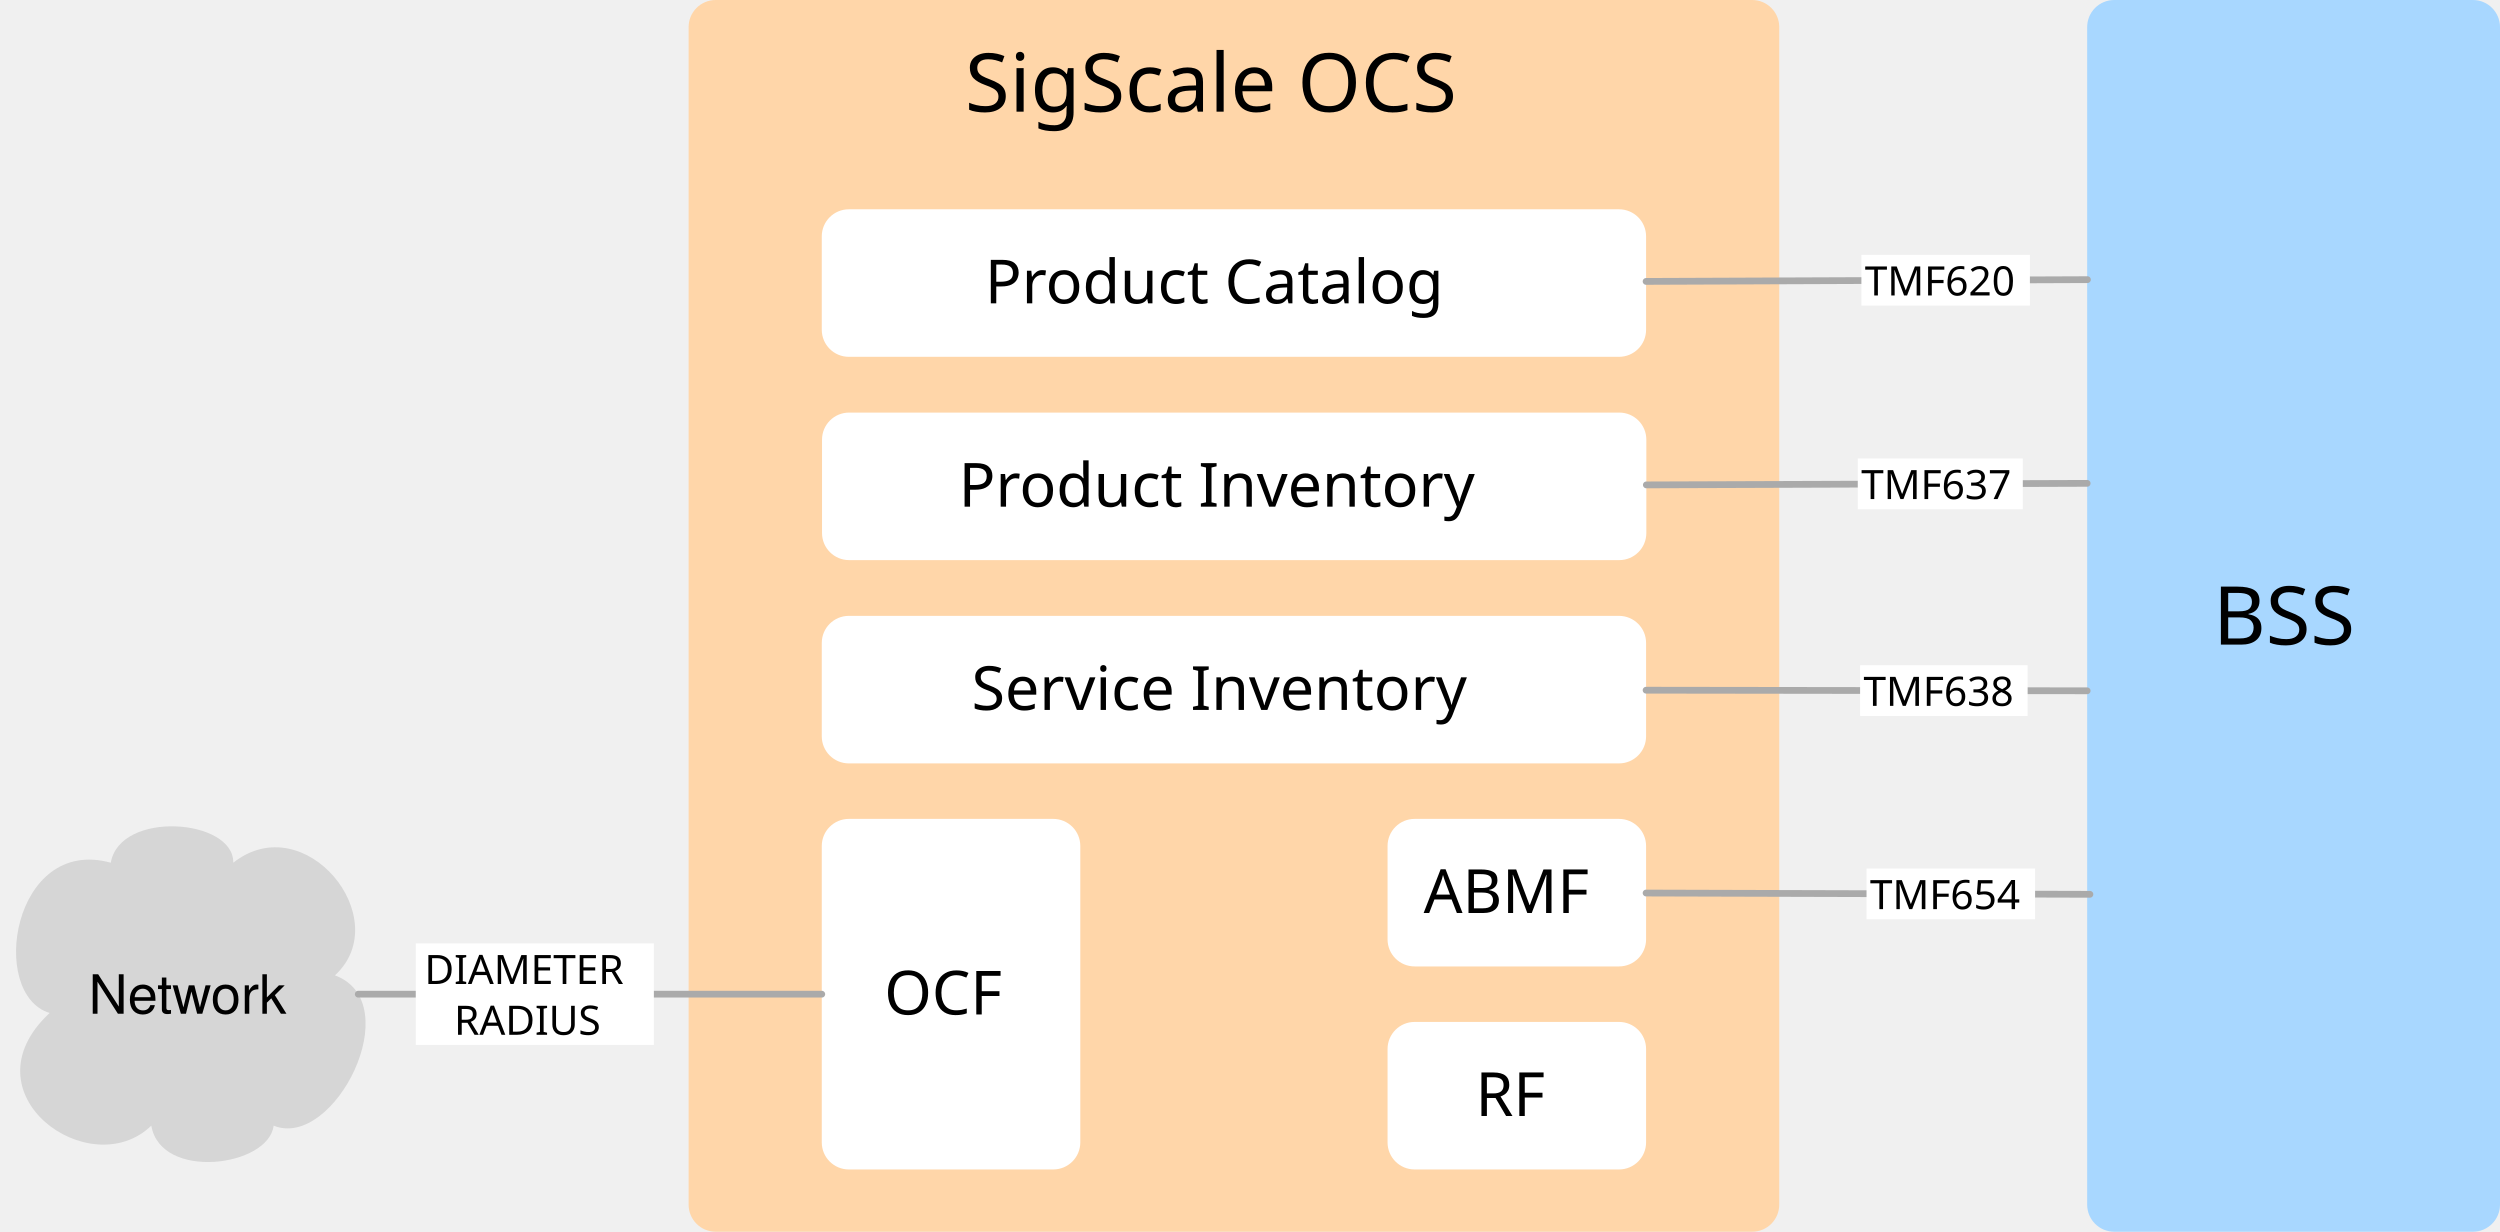
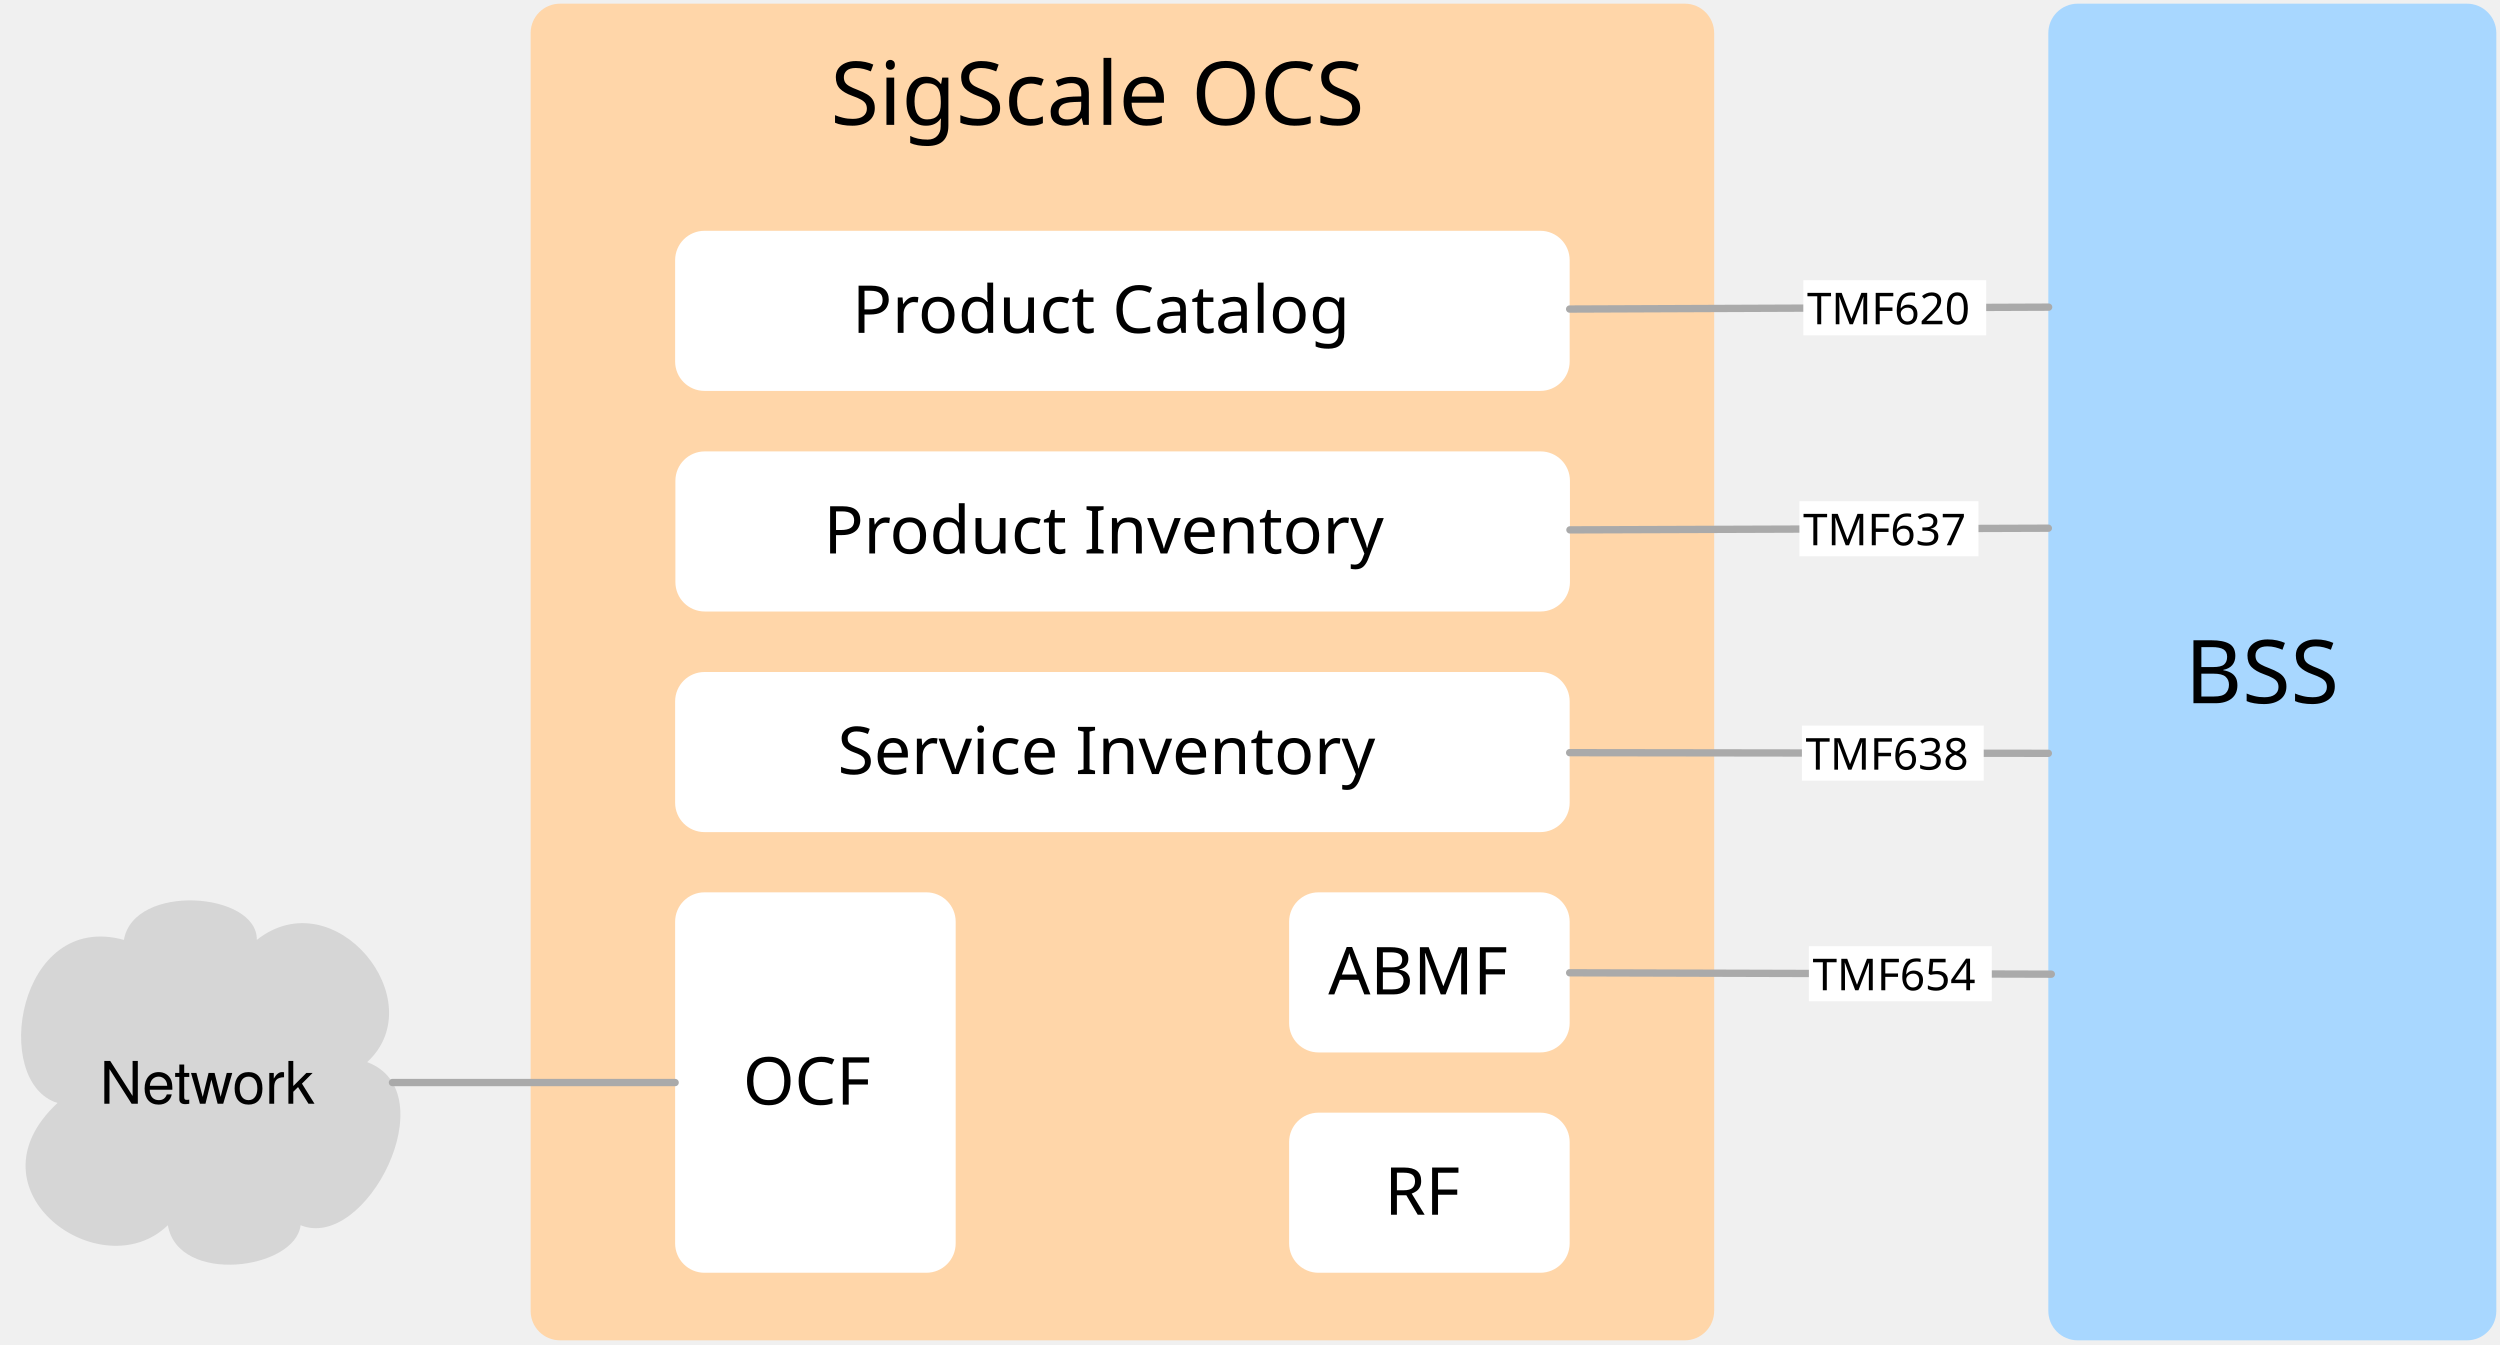
- <svg xmlns="http://www.w3.org/2000/svg" version="1.1" viewBox="10 287 738.8 364" width="738.8" height="364">
+ <svg xmlns="http://www.w3.org/2000/svg" version="1.1" viewBox="69 286 680.8 366" width="680.8" height="366">
  <defs />
-   <g id="Standalone" stroke="none" stroke-opacity="1" stroke-dasharray="none" fill="none" fill-opacity="1">
+   <g id="Standalone" fill="none" stroke="none" stroke-dasharray="none" fill-opacity="1" stroke-opacity="1">
    <g id="Standalone_Layer_1">
      <g id="Graphic_2">
        <path d="M 221.5 287 L 527.8 287 C 532.218 287 535.8 290.582 535.8 295 L 535.8 643 C 535.8 647.418 532.218 651 527.8 651 L 221.5 651 C 217.082 651 213.5 647.418 213.5 643 L 213.5 295 C 213.5 290.582 217.082 287 221.5 287 Z" fill="#ffd6a9" />
        <text transform="translate(218.5 297)" fill="black">
-           <tspan font-family="Montserrat" font-size="24" fill="black" x="76.674" y="23">SigScale OCS</tspan>
+           <tspan font-family="Montserrat" font-size="24" fill="black" x="76.674" y="23" xml:space="preserve">SigScale OCS</tspan>
        </text>
      </g>
      <g id="Graphic_3">
        <path d="M 260.85 348.85 L 488.45 348.85 C 492.868 348.85 496.45 352.432 496.45 356.85 L 496.45 384.45 C 496.45 388.868 492.868 392.45 488.45 392.45 L 260.85 392.45 C 256.432 392.45 252.85 388.868 252.85 384.45 L 252.85 356.85 C 252.85 352.432 256.432 348.85 260.85 348.85 Z" fill="white" />
        <text transform="translate(257.85 359.65)" fill="black">
-           <tspan font-family="Montserrat" font-size="18" fill="black" x="43.207" y="17">Product Catalog</tspan>
+           <tspan font-family="Montserrat" font-size="18" fill="black" x="43.207" y="17" xml:space="preserve">Product Catalog</tspan>
        </text>
      </g>
      <g id="Graphic_4">
        <path d="M 428.05 529 L 488.45 529 C 492.868 529 496.45 532.582 496.45 537 L 496.45 564.6 C 496.45 569.018 492.868 572.6 488.45 572.6 L 428.05 572.6 C 423.632 572.6 420.05 569.018 420.05 564.6 L 420.05 537 C 420.05 532.582 423.632 529 428.05 529 Z" fill="white" />
        <text transform="translate(425.05 539.8)" fill="black">
-           <tspan font-family="Montserrat" font-size="18" fill="black" x="5.669" y="17">ABMF</tspan>
+           <tspan font-family="Montserrat" font-size="18" fill="black" x="5.669" y="17" xml:space="preserve">ABMF</tspan>
        </text>
      </g>
      <g id="Graphic_5">
        <path d="M 428.05 589 L 488.45 589 C 492.868 589 496.45 592.582 496.45 597 L 496.45 624.6 C 496.45 629.018 492.868 632.6 488.45 632.6 L 428.05 632.6 C 423.632 632.6 420.05 629.018 420.05 624.6 L 420.05 597 C 420.05 592.582 423.632 589 428.05 589 Z" fill="white" />
        <text transform="translate(425.05 599.8)" fill="black">
-           <tspan font-family="Montserrat" font-size="18" fill="black" x="20.996" y="17">RF</tspan>
+           <tspan font-family="Montserrat" font-size="18" fill="black" x="20.996" y="17" xml:space="preserve">RF</tspan>
        </text>
      </g>
      <g id="Graphic_6">
        <path d="M 260.85 529 L 321.25 529 C 325.668 529 329.25 532.582 329.25 537 L 329.25 624.6 C 329.25 629.018 325.668 632.6 321.25 632.6 L 260.85 632.6 C 256.432 632.6 252.85 629.018 252.85 624.6 L 252.85 537 C 252.85 532.582 256.432 529 260.85 529 Z" fill="white" />
        <text transform="translate(257.85 569.8)" fill="black">
-           <tspan font-family="Montserrat" font-size="18" fill="black" x="13.481" y="17">OCF</tspan>
+           <tspan font-family="Montserrat" font-size="18" fill="black" x="13.481" y="17" xml:space="preserve">OCF</tspan>
        </text>
      </g>
      <g id="Graphic_7">
        <path d="M 260.85 469 L 488.45 469 C 492.868 469 496.45 472.582 496.45 477 L 496.45 504.6 C 496.45 509.018 492.868 512.6 488.45 512.6 L 260.85 512.6 C 256.432 512.6 252.85 509.018 252.85 504.6 L 252.85 477 C 252.85 472.582 256.432 469 260.85 469 Z" fill="white" />
        <text transform="translate(257.85 479.8)" fill="black">
-           <tspan font-family="Montserrat" font-size="18" fill="black" x="39.265" y="17">Service Inventory</tspan>
+           <tspan font-family="Montserrat" font-size="18" fill="black" x="39.265" y="17" xml:space="preserve">Service Inventory</tspan>
        </text>
      </g>
      <g id="Graphic_8">
        <path d="M 260.925 408.925 L 488.525 408.925 C 492.943 408.925 496.525 412.507 496.525 416.925 L 496.525 444.525 C 496.525 448.943 492.943 452.525 488.525 452.525 L 260.925 452.525 C 256.507 452.525 252.925 448.943 252.925 444.525 L 252.925 416.925 C 252.925 412.507 256.507 408.925 260.925 408.925 Z" fill="white" />
        <text transform="translate(257.925 419.725)" fill="black">
-           <tspan font-family="Montserrat" font-size="18" fill="black" x="35.377" y="17">Product Inventory</tspan>
+           <tspan font-family="Montserrat" font-size="18" fill="black" x="35.377" y="17" xml:space="preserve">Product Inventory</tspan>
        </text>
      </g>
      <g id="Graphic_10">
-         <path d="M 24.667 586.364 C 6.484 580.8 13.735 533.957 42.74 541.95 C 45.431 526.37 79.159 528.899 78.939 541.95 C 100.088 525.257 127.115 558.543 108.987 575.236 C 130.739 583.329 108.712 626.934 90.859 619.65 C 89.431 631.791 57.516 636.039 54.714 619.65 C 36.642 637.153 -1.041 610.241 24.667 586.364 Z" fill="#d6d6d6" />
-         <text transform="translate(31.875 571.576)" fill="black">
-           <tspan font-family="Helvetica Neue" font-size="16" fill="black" x="4.311" y="15">Network</tspan>
+         <path d="M 84.667 586.364 C 66.484 580.8 73.735 533.957 102.74 541.95 C 105.431 526.37 139.159 528.899 138.939 541.95 C 160.088 525.257 187.115 558.543 168.987 575.236 C 190.739 583.329 168.712 626.934 150.859 619.65 C 149.431 631.791 117.516 636.039 114.714 619.65 C 96.642 637.153 58.959 610.241 84.667 586.364 Z" fill="#d6d6d6" />
+         <text transform="translate(91.875 571.576)" fill="black">
+           <tspan font-family="Helvetica Neue" font-size="16" fill="black" x="4.311" y="15" xml:space="preserve">Network</tspan>
        </text>
      </g>
      <g id="Line_11">
-         <line x1="115.874" y1="580.8" x2="252.85" y2="580.8" stroke="#aaa" stroke-linecap="round" stroke-linejoin="round" stroke-width="2" />
-       </g>
-       <g id="Graphic_12">
-         <rect x="132.868" y="565.8" width="70.364" height="30" fill="white" />
-         <text transform="translate(133.8684 565.8)" fill="black">
-           <tspan font-family="Montserrat" font-size="12" fill="black" x="1.572" y="12">DIAMETER </tspan>
-           <tspan font-family="Montserrat" font-size="12" fill="black" x="10.332" y="27">RADIUS</tspan>
-         </text>
+         <line x1="175.874" y1="580.8" x2="252.85" y2="580.8" stroke="#aaa" stroke-linecap="round" stroke-linejoin="round" stroke-width="2" />
      </g>
      <g id="Graphic_14">
        <path d="M 634.8 287 L 740.8 287 C 745.218 287 748.8 290.582 748.8 295 L 748.8 643 C 748.8 647.418 745.218 651 740.8 651 L 634.8 651 C 630.382 651 626.8 647.418 626.8 643 L 626.8 295 C 626.8 290.582 630.382 287 634.8 287 Z" fill="#a8d7ff" />
        <text transform="translate(631.8 454.5)" fill="black">
-           <tspan font-family="Montserrat" font-size="24" fill="black" x="32.192" y="23">BSS</tspan>
+           <tspan font-family="Montserrat" font-size="24" fill="black" x="32.192" y="23" xml:space="preserve">BSS</tspan>
        </text>
      </g>
      <g id="Line_15">
        <line x1="496.45" y1="370.163" x2="626.879" y2="369.642" stroke="#aaa" stroke-linecap="round" stroke-linejoin="round" stroke-width="2" />
      </g>
      <g id="Line_16">
        <line x1="496.525" y1="430.297" x2="626.8" y2="429.839" stroke="#aaa" stroke-linecap="round" stroke-linejoin="round" stroke-width="2" />
      </g>
      <g id="Line_17">
        <line x1="496.45" y1="490.967" x2="626.8" y2="491.146" stroke="#aaa" stroke-linecap="round" stroke-linejoin="round" stroke-width="2" />
      </g>
      <g id="Line_18">
        <line x1="496.45" y1="550.91" x2="627.614" y2="551.286" stroke="#aaa" stroke-linecap="round" stroke-linejoin="round" stroke-width="2" />
      </g>
      <g id="Graphic_19">
        <rect x="560.08" y="362.309" width="49.796" height="15" fill="white" />
        <text transform="translate(561.0797 362.3093)" fill="black">
-           <tspan font-family="Montserrat" font-size="12" fill="black" x="0" y="12">TMF620</tspan>
+           <tspan font-family="Montserrat" font-size="12" fill="black" x="0" y="12" xml:space="preserve">TMF620</tspan>
        </text>
      </g>
      <g id="Graphic_20">
        <rect x="559.012" y="422.491" width="48.764" height="15" fill="white" />
        <text transform="translate(560.0117 422.4912)" fill="black">
-           <tspan font-family="Montserrat" font-size="12" fill="black" x="0" y="12">TMF637</tspan>
+           <tspan font-family="Montserrat" font-size="12" fill="black" x="0" y="12" xml:space="preserve">TMF637</tspan>
        </text>
      </g>
      <g id="Graphic_22">
        <rect x="559.697" y="483.588" width="49.508" height="15" fill="white" />
        <text transform="translate(560.6967 483.5882)" fill="black">
-           <tspan font-family="Montserrat" font-size="12" fill="black" x="8171241e-19" y="12">TMF638</tspan>
+           <tspan font-family="Montserrat" font-size="12" fill="black" x="8171241e-19" y="12" xml:space="preserve">TMF638</tspan>
        </text>
      </g>
      <g id="Graphic_23">
        <rect x="561.598" y="543.668" width="49.808" height="15" fill="white" />
        <text transform="translate(562.5984 543.6683)" fill="black">
-           <tspan font-family="Montserrat" font-size="12" fill="black" x="45119464e-20" y="12">TMF654</tspan>
+           <tspan font-family="Montserrat" font-size="12" fill="black" x="45119464e-20" y="12" xml:space="preserve">TMF654</tspan>
        </text>
      </g>
    </g>
  </g>
</svg>
